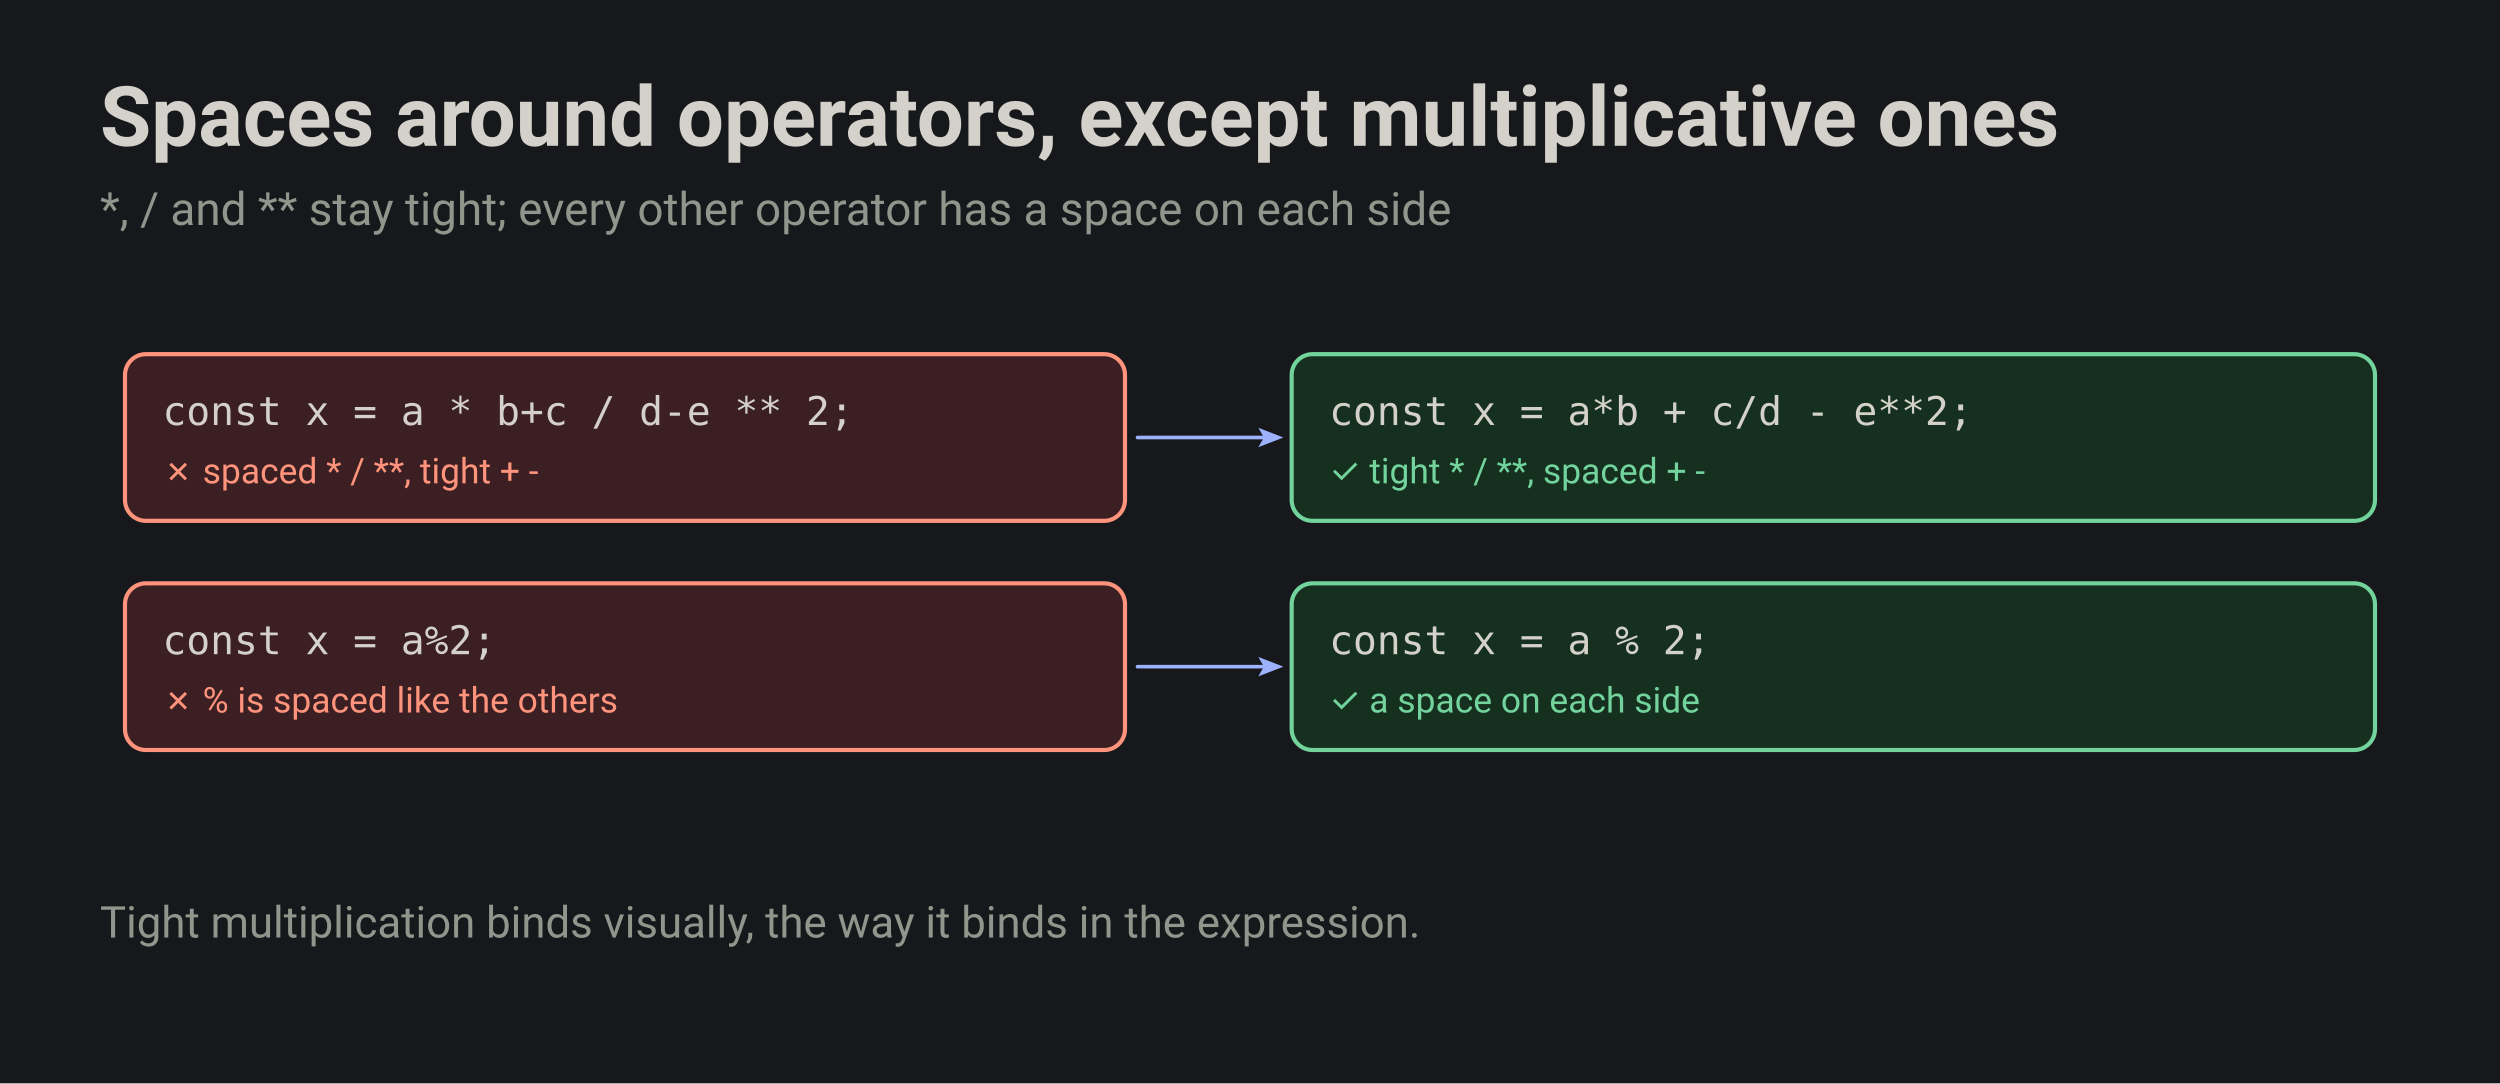
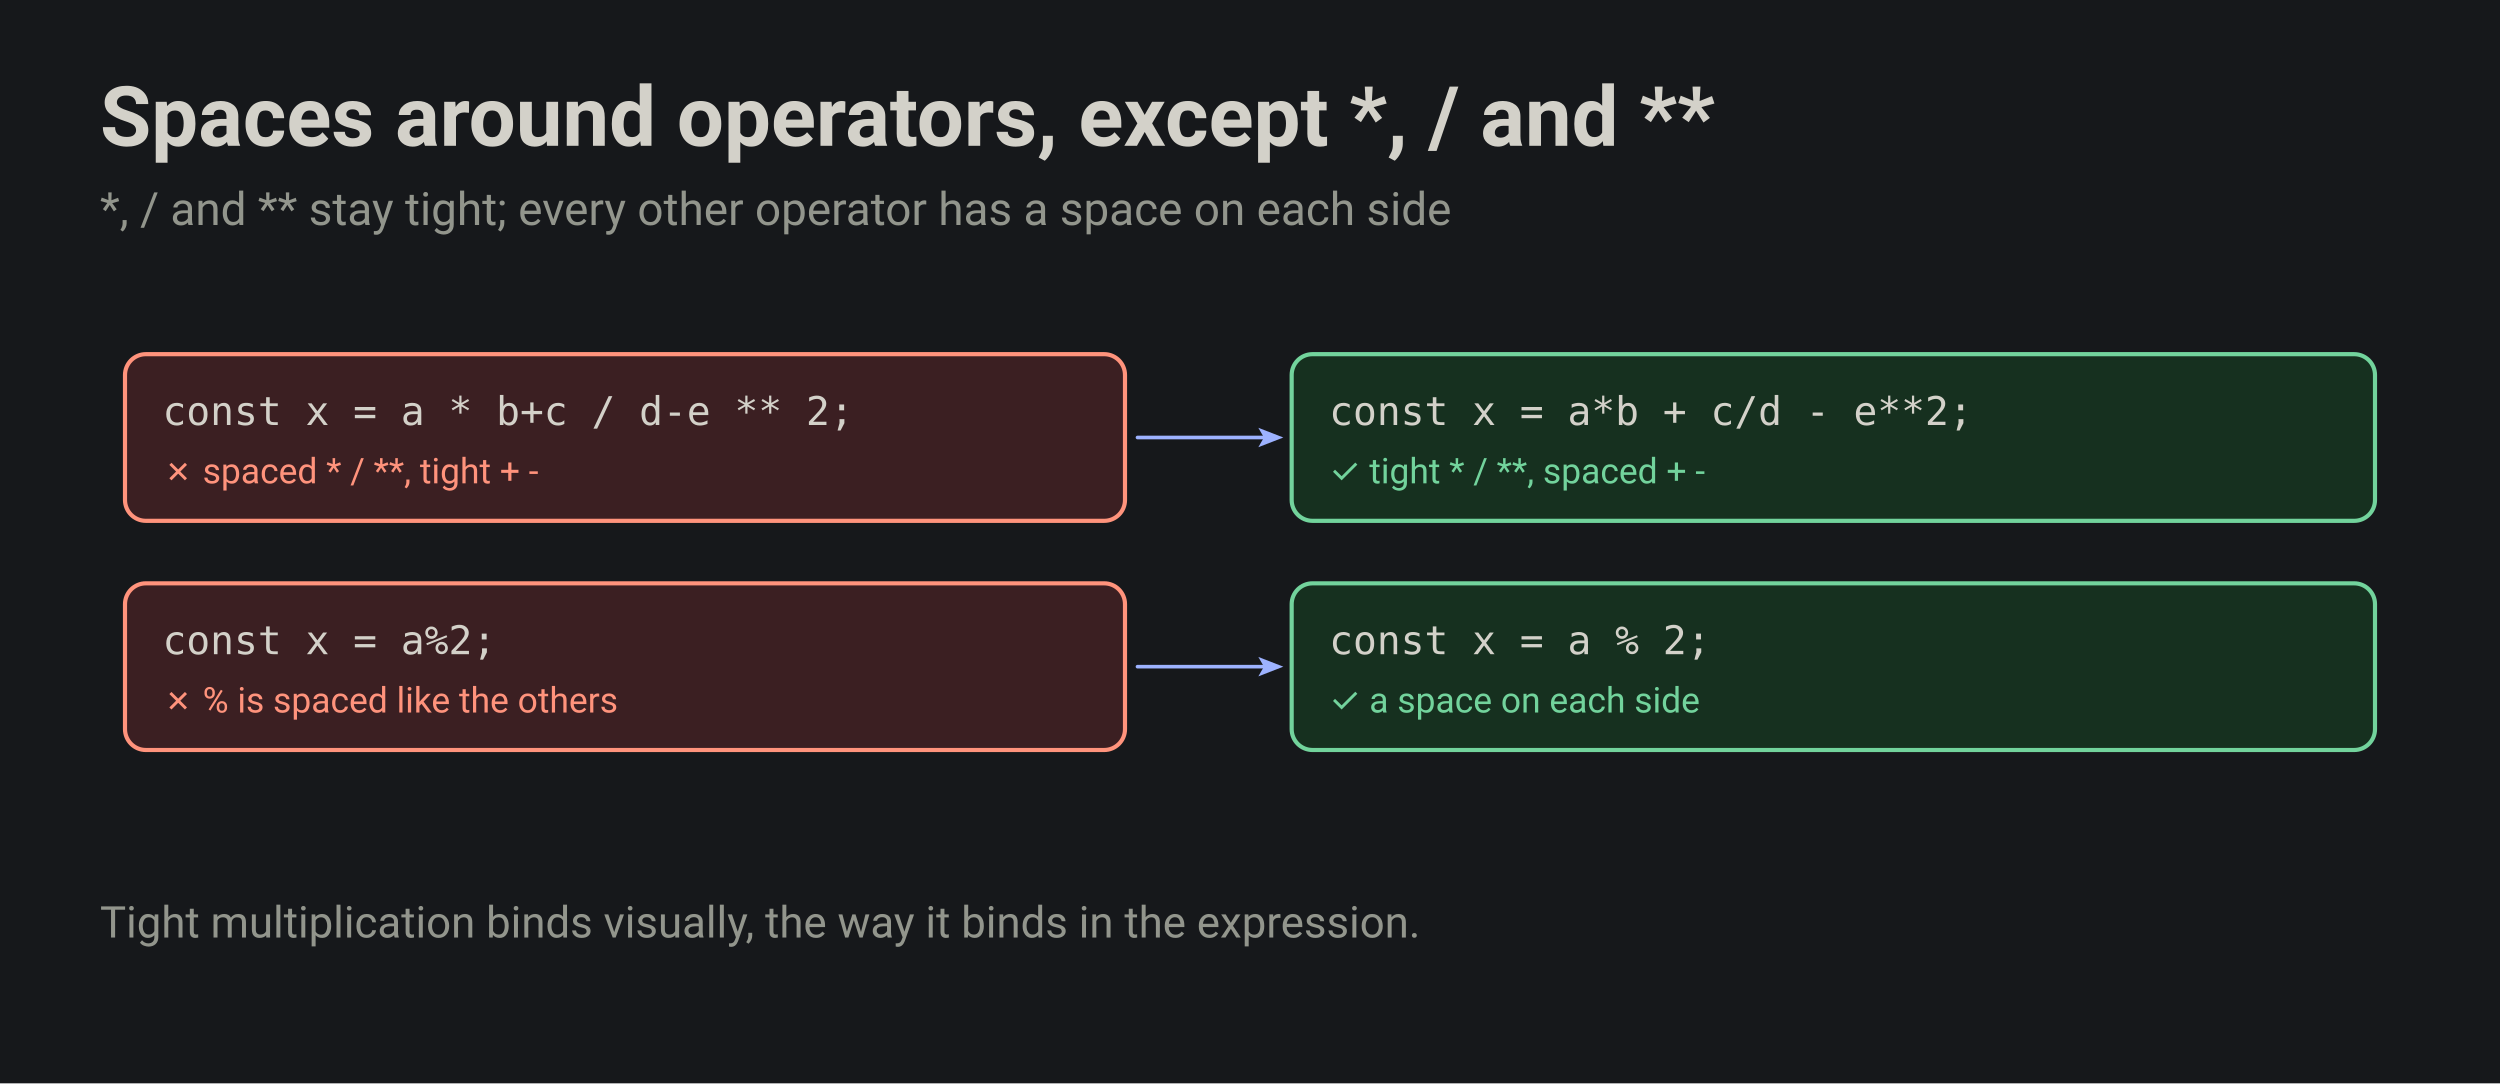
<svg xmlns="http://www.w3.org/2000/svg" width="1200" height="520" viewBox="0 0 1200 520" font-family="system-ui, -apple-system, 'Segoe UI', Roboto, sans-serif">
  <rect width="1200" height="520" fill="#16181b" />
  <defs>
    <marker id="arrow" viewBox="0 0 12 12" refX="8" refY="6" markerUnits="userSpaceOnUse" markerWidth="16" markerHeight="16" orient="auto-start-reverse">
      <path d="M2 2.5 L11 6 L2 9.5 L4 6 z" fill="#9db2ff" stroke-linejoin="round" />
    </marker>
  </defs>
-   <text x="48" y="70" fill="#d3d1c9" font-size="40" font-weight="700">Spaces around operators, except multiplicative ones</text>
+   <text x="48" y="70" fill="#d3d1c9" font-size="40" font-weight="700">Spaces around operators, except *, / and **</text>
  <text x="48" y="108" fill="#92958c" font-size="22">*, / and ** stay tight; every other operator has a space on each side</text>
  <rect x="60" y="170" width="480" height="80" rx="10" fill="#3b1f22" stroke="#ff937c" stroke-width="2" />
  <text x="78" y="204" fill="#d3d1c9" font-size="19" font-family="ui-monospace, 'JetBrains Mono', Menlo, monospace">const x = a * b+c / d-e ** 2;</text>
  <text x="78" y="232" fill="#ff937c" font-size="17">✗ spaced * / **, tight + -</text>
  <rect x="620" y="170" width="520" height="80" rx="10" fill="#16301f" stroke="#72d39c" stroke-width="2" />
  <text x="638" y="204" fill="#d3d1c9" font-size="19" font-family="ui-monospace, 'JetBrains Mono', Menlo, monospace">const x = a*b + c/d - e**2;</text>
  <text x="638" y="232" fill="#72d39c" font-size="17">✓ tight * / **, spaced + -</text>
  <line x1="546" y1="210.0" x2="612" y2="210" stroke="#9db2ff" stroke-width="1.75" stroke-linecap="round" marker-end="url(#arrow)" />
  <rect x="60" y="280" width="480" height="80" rx="10" fill="#3b1f22" stroke="#ff937c" stroke-width="2" />
  <text x="78" y="314" fill="#d3d1c9" font-size="19" font-family="ui-monospace, 'JetBrains Mono', Menlo, monospace">const x = a%2;</text>
  <text x="78" y="342" fill="#ff937c" font-size="17">✗ % is spaced like the others</text>
  <rect x="620" y="280" width="520" height="80" rx="10" fill="#16301f" stroke="#72d39c" stroke-width="2" />
  <text x="638" y="314" fill="#d3d1c9" font-size="19" font-family="ui-monospace, 'JetBrains Mono', Menlo, monospace">const x = a % 2;</text>
  <text x="638" y="342" fill="#72d39c" font-size="17">✓ a space on each side</text>
  <line x1="546" y1="320.0" x2="612" y2="320" stroke="#9db2ff" stroke-width="1.75" stroke-linecap="round" marker-end="url(#arrow)" />
  <text x="48" y="450" fill="#92958c" font-size="21">Tight multiplication binds visually, the way it binds in the expression.</text>
</svg>
